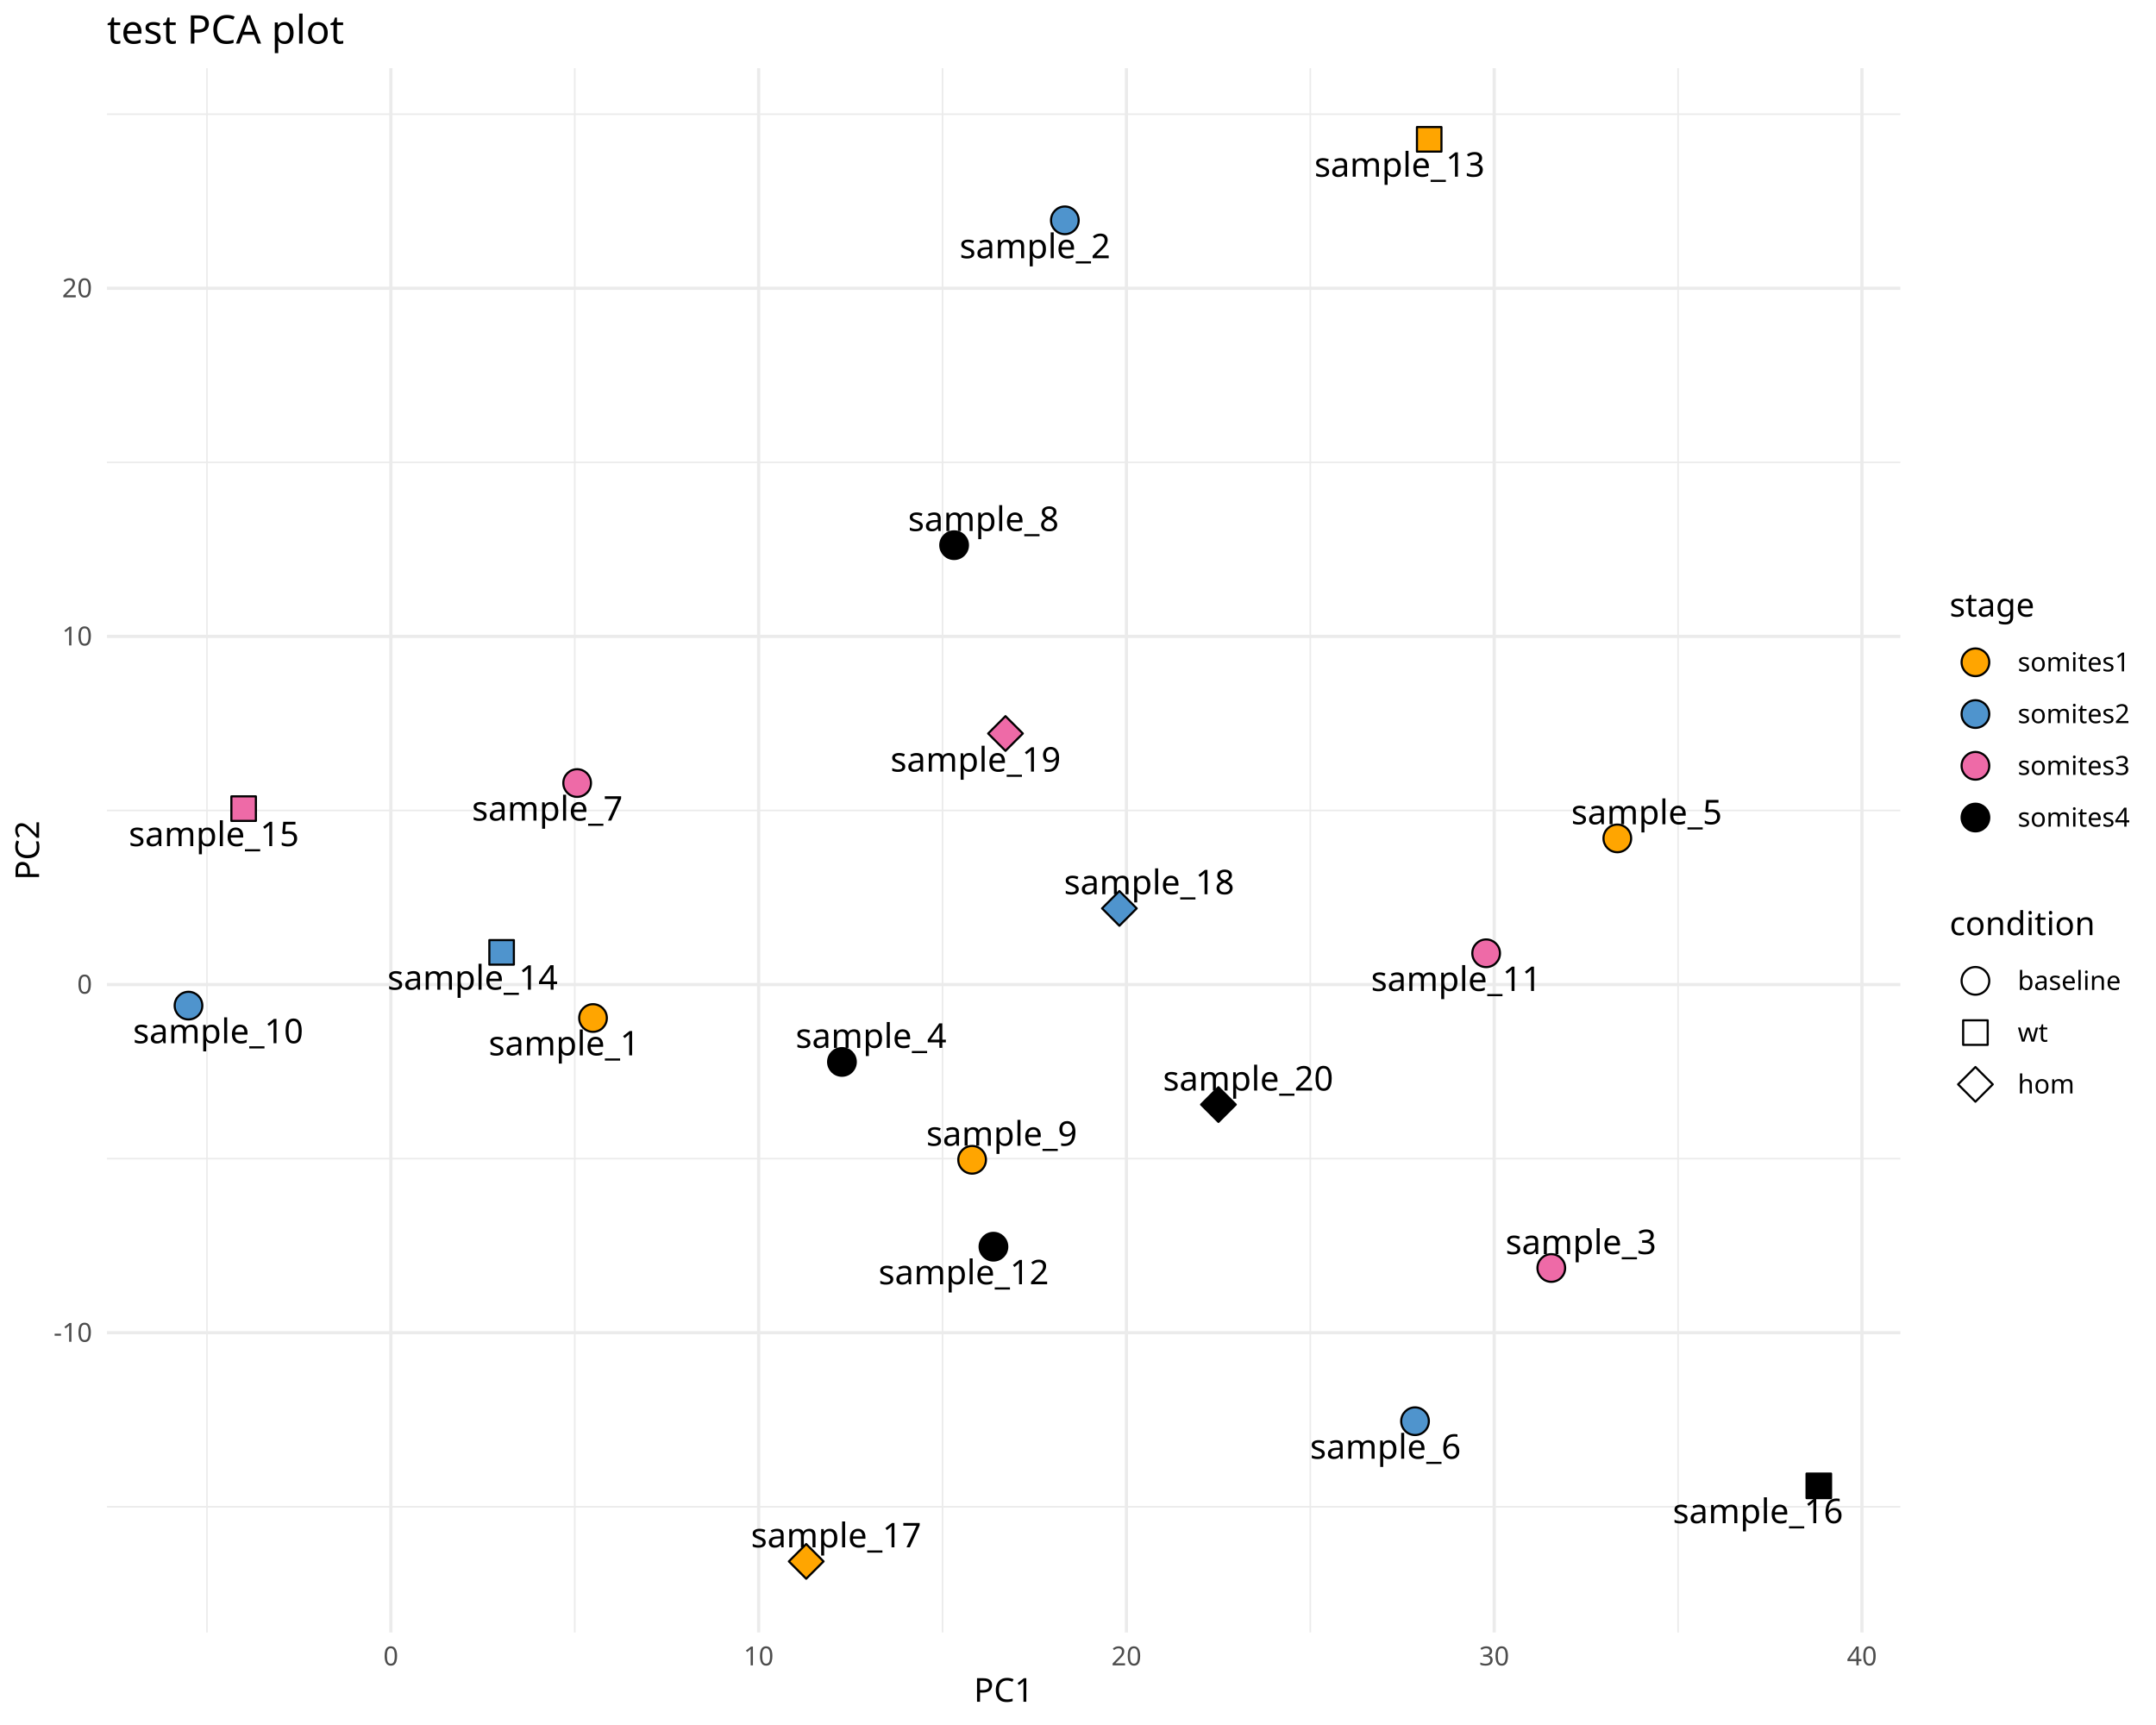
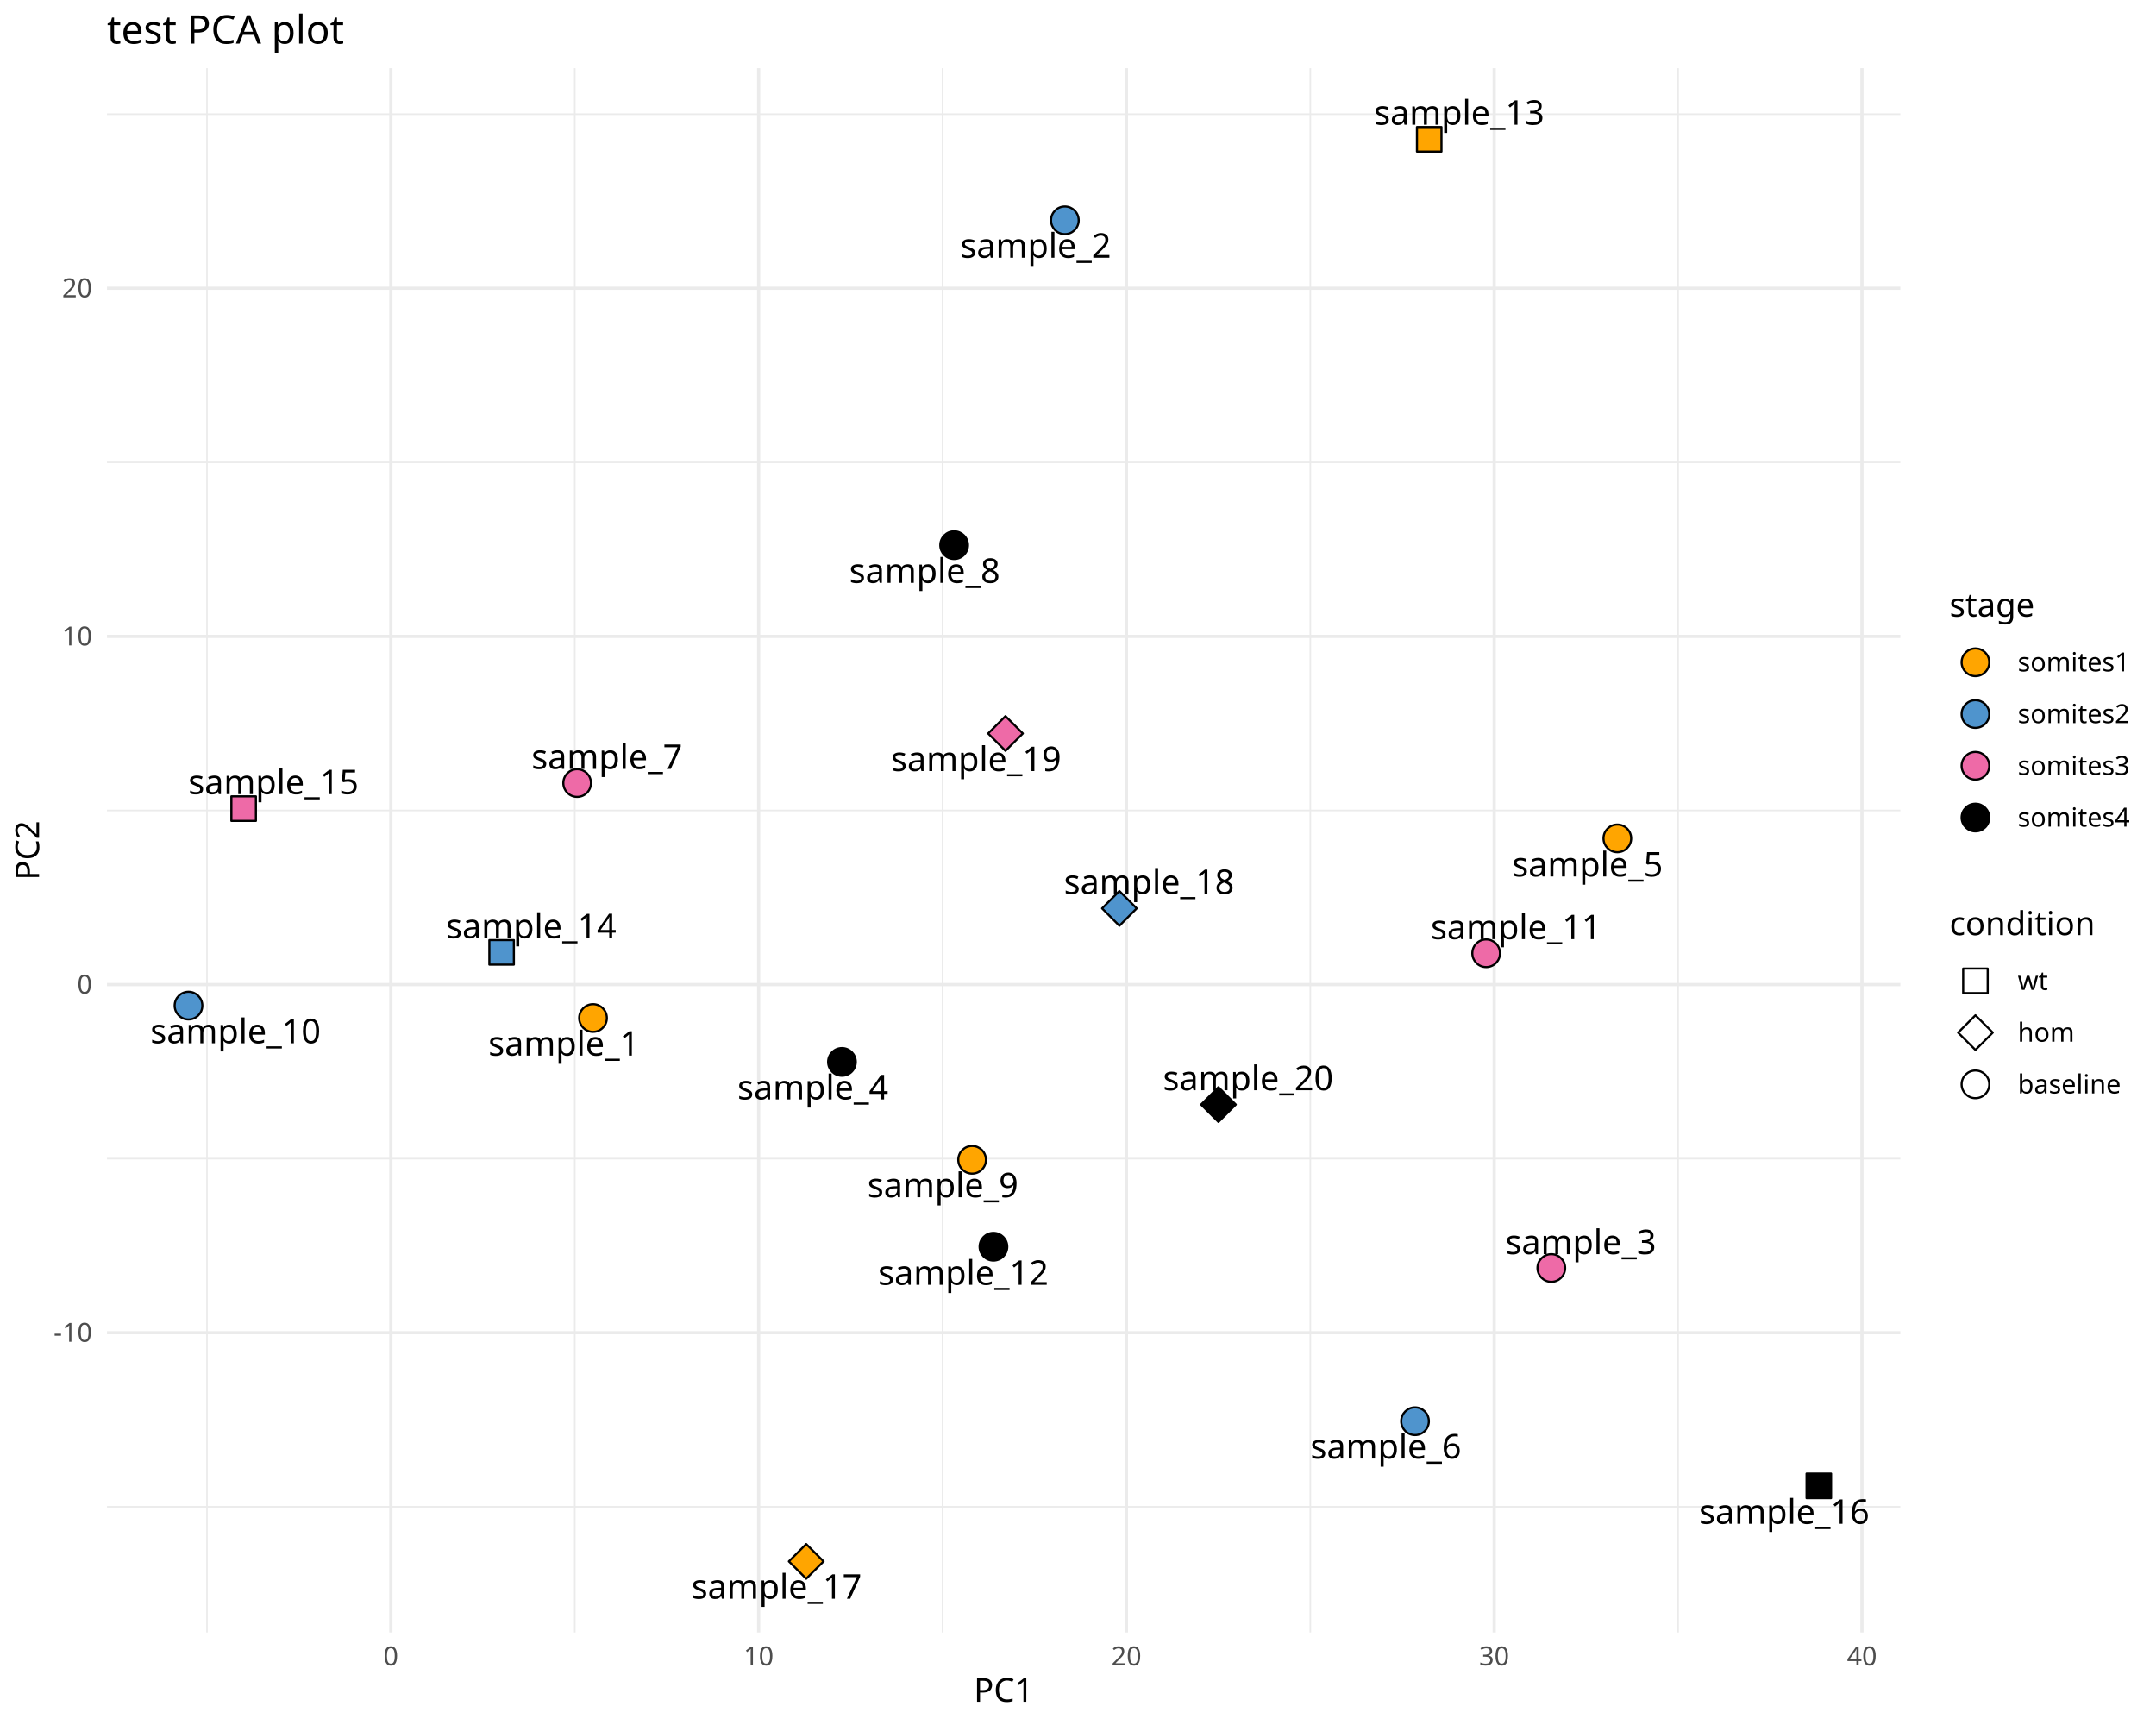
<svg xmlns="http://www.w3.org/2000/svg" class="svglite" data-engine-version="2.0" width="720.00pt" height="576.00pt" viewBox="0 0 720.00 576.00">
  <defs>
    <style type="text/css">
    .svglite line, .svglite polyline, .svglite polygon, .svglite path, .svglite rect, .svglite circle {
      fill: none;
      stroke: #000000;
      stroke-linecap: round;
      stroke-linejoin: round;
      stroke-miterlimit: 10.00;
    }
  </style>
  </defs>
  <rect width="100%" height="100%" style="stroke: none; fill: #FFFFFF;" />
  <defs>
    <clipPath id="cpMC4wMHw3MjAuMDB8MC4wMHw1NzYuMDA=">
      <rect x="0.00" y="0.00" width="720.00" height="576.00" />
    </clipPath>
  </defs>
  <g clip-path="url(#cpMC4wMHw3MjAuMDB8MC4wMHw1NzYuMDA=)">
</g>
  <defs>
    <clipPath id="cpMzUuNzJ8NjM0LjYyfDIyLjc4fDU0NS4xMQ==">
      <rect x="35.72" y="22.78" width="598.90" height="522.33" />
    </clipPath>
  </defs>
  <g clip-path="url(#cpMzUuNzJ8NjM0LjYyfDIyLjc4fDU0NS4xMQ==)">
    <polyline points="35.72,503.14 634.62,503.14 " style="stroke-width: 0.53; stroke: #EBEBEB; stroke-linecap: butt;" />
    <polyline points="35.72,386.88 634.62,386.88 " style="stroke-width: 0.53; stroke: #EBEBEB; stroke-linecap: butt;" />
    <polyline points="35.72,270.63 634.62,270.63 " style="stroke-width: 0.53; stroke: #EBEBEB; stroke-linecap: butt;" />
    <polyline points="35.72,154.38 634.62,154.38 " style="stroke-width: 0.53; stroke: #EBEBEB; stroke-linecap: butt;" />
    <polyline points="35.72,38.13 634.62,38.13 " style="stroke-width: 0.53; stroke: #EBEBEB; stroke-linecap: butt;" />
    <polyline points="69.12,545.11 69.12,22.78 " style="stroke-width: 0.53; stroke: #EBEBEB; stroke-linecap: butt;" />
    <polyline points="191.94,545.11 191.94,22.78 " style="stroke-width: 0.53; stroke: #EBEBEB; stroke-linecap: butt;" />
    <polyline points="314.76,545.11 314.76,22.78 " style="stroke-width: 0.53; stroke: #EBEBEB; stroke-linecap: butt;" />
    <polyline points="437.58,545.11 437.58,22.78 " style="stroke-width: 0.53; stroke: #EBEBEB; stroke-linecap: butt;" />
    <polyline points="560.40,545.11 560.40,22.78 " style="stroke-width: 0.53; stroke: #EBEBEB; stroke-linecap: butt;" />
    <polyline points="35.72,445.01 634.62,445.01 " style="stroke-width: 1.07; stroke: #EBEBEB; stroke-linecap: butt;" />
    <polyline points="35.72,328.76 634.62,328.76 " style="stroke-width: 1.07; stroke: #EBEBEB; stroke-linecap: butt;" />
    <polyline points="35.72,212.50 634.62,212.50 " style="stroke-width: 1.07; stroke: #EBEBEB; stroke-linecap: butt;" />
    <polyline points="35.72,96.25 634.62,96.25 " style="stroke-width: 1.07; stroke: #EBEBEB; stroke-linecap: butt;" />
    <polyline points="130.53,545.11 130.53,22.78 " style="stroke-width: 1.07; stroke: #EBEBEB; stroke-linecap: butt;" />
    <polyline points="253.35,545.11 253.35,22.78 " style="stroke-width: 1.07; stroke: #EBEBEB; stroke-linecap: butt;" />
    <polyline points="376.17,545.11 376.17,22.78 " style="stroke-width: 1.07; stroke: #EBEBEB; stroke-linecap: butt;" />
    <polyline points="498.99,545.11 498.99,22.78 " style="stroke-width: 1.07; stroke: #EBEBEB; stroke-linecap: butt;" />
    <polyline points="621.80,545.11 621.80,22.78 " style="stroke-width: 1.07; stroke: #EBEBEB; stroke-linecap: butt;" />
    <circle cx="198.04" cy="339.93" r="4.62" style="stroke-width: 0.71; fill: #FFA500;" />
    <circle cx="355.61" cy="73.57" r="4.62" style="stroke-width: 0.71; fill: #4F94CD;" />
    <circle cx="518.06" cy="423.40" r="4.62" style="stroke-width: 0.71; fill: #EE6AA7;" />
    <circle cx="281.17" cy="354.59" r="4.62" style="stroke-width: 0.71; fill: #000000;" />
    <circle cx="540.11" cy="279.95" r="4.62" style="stroke-width: 0.71; fill: #FFA500;" />
    <circle cx="472.55" cy="474.56" r="4.62" style="stroke-width: 0.71; fill: #4F94CD;" />
    <circle cx="192.74" cy="261.47" r="4.62" style="stroke-width: 0.71; fill: #EE6AA7;" />
    <circle cx="318.63" cy="182.04" r="4.62" style="stroke-width: 0.71; fill: #000000;" />
    <circle cx="324.64" cy="387.27" r="4.62" style="stroke-width: 0.71; fill: #FFA500;" />
    <circle cx="62.95" cy="335.79" r="4.62" style="stroke-width: 0.71; fill: #4F94CD;" />
    <circle cx="496.30" cy="318.31" r="4.62" style="stroke-width: 0.71; fill: #EE6AA7;" />
    <circle cx="331.76" cy="416.29" r="4.62" style="stroke-width: 0.71; fill: #000000;" />
    <rect x="473.19" y="42.43" width="8.19" height="8.19" style="stroke-width: 0.71; fill: #FFA500;" />
    <rect x="163.42" y="313.91" width="8.19" height="8.19" style="stroke-width: 0.71; fill: #4F94CD;" />
    <rect x="77.27" y="265.92" width="8.19" height="8.19" style="stroke-width: 0.71; fill: #EE6AA7;" />
    <rect x="603.30" y="492.05" width="8.19" height="8.19" style="stroke-width: 0.71; fill: #000000;" />
    <polygon points="269.23,527.16 275.03,521.37 269.23,515.58 263.44,521.37 " style="stroke-width: 0.71; fill: #FFA500;" />
    <polygon points="373.82,309.12 379.61,303.32 373.82,297.53 368.03,303.32 " style="stroke-width: 0.71; fill: #4F94CD;" />
    <polygon points="335.78,250.72 341.58,244.92 335.78,239.13 329.99,244.92 " style="stroke-width: 0.71; fill: #EE6AA7;" />
    <polygon points="406.90,374.62 412.69,368.83 406.90,363.04 401.11,368.83 " style="stroke-width: 0.71; fill: #000000;" />
-     <text x="188.38" y="352.40" text-anchor="middle" style="font-size: 11.38px; font-family: sans;" textLength="49.36px" lengthAdjust="spacingAndGlyphs">sample_1</text>
-     <text x="345.64" y="86.22" text-anchor="middle" style="font-size: 11.38px; font-family: sans;" textLength="49.36px" lengthAdjust="spacingAndGlyphs">sample_2</text>
-     <text x="527.96" y="418.76" text-anchor="middle" style="font-size: 11.38px; font-family: sans;" textLength="49.36px" lengthAdjust="spacingAndGlyphs">sample_3</text>
-     <text x="290.90" y="349.90" text-anchor="middle" style="font-size: 11.38px; font-family: sans;" textLength="49.36px" lengthAdjust="spacingAndGlyphs">sample_4</text>
-     <text x="549.91" y="275.23" text-anchor="middle" style="font-size: 11.38px; font-family: sans;" textLength="49.36px" lengthAdjust="spacingAndGlyphs">sample_5</text>
-     <text x="462.68" y="487.09" text-anchor="middle" style="font-size: 11.38px; font-family: sans;" textLength="49.36px" lengthAdjust="spacingAndGlyphs">sample_6</text>
-     <text x="182.79" y="274.00" text-anchor="middle" style="font-size: 11.38px; font-family: sans;" textLength="49.36px" lengthAdjust="spacingAndGlyphs">sample_7</text>
-     <text x="328.44" y="177.31" text-anchor="middle" style="font-size: 11.38px; font-family: sans;" textLength="49.36px" lengthAdjust="spacingAndGlyphs">sample_8</text>
-     <text x="334.53" y="382.58" text-anchor="middle" style="font-size: 11.38px; font-family: sans;" textLength="49.36px" lengthAdjust="spacingAndGlyphs">sample_9</text>
-     <text x="72.87" y="348.34" text-anchor="middle" style="font-size: 11.38px; font-family: sans;" textLength="55.69px" lengthAdjust="spacingAndGlyphs">sample_10</text>
-     <text x="486.30" y="330.89" text-anchor="middle" style="font-size: 11.38px; font-family: sans;" textLength="55.69px" lengthAdjust="spacingAndGlyphs">sample_11</text>
-     <text x="321.83" y="428.84" text-anchor="middle" style="font-size: 11.38px; font-family: sans;" textLength="55.69px" lengthAdjust="spacingAndGlyphs">sample_12</text>
-     <text x="467.39" y="59.00" text-anchor="middle" style="font-size: 11.38px; font-family: sans;" textLength="55.69px" lengthAdjust="spacingAndGlyphs">sample_13</text>
-     <text x="157.82" y="330.46" text-anchor="middle" style="font-size: 11.38px; font-family: sans;" textLength="55.69px" lengthAdjust="spacingAndGlyphs">sample_14</text>
-     <text x="71.43" y="282.53" text-anchor="middle" style="font-size: 11.38px; font-family: sans;" textLength="55.69px" lengthAdjust="spacingAndGlyphs">sample_15</text>
-     <text x="587.07" y="508.61" text-anchor="middle" style="font-size: 11.38px; font-family: sans;" textLength="55.69px" lengthAdjust="spacingAndGlyphs">sample_16</text>
-     <text x="279.23" y="516.68" text-anchor="middle" style="font-size: 11.38px; font-family: sans;" textLength="55.69px" lengthAdjust="spacingAndGlyphs">sample_17</text>
-     <text x="383.77" y="298.60" text-anchor="middle" style="font-size: 11.38px; font-family: sans;" textLength="55.69px" lengthAdjust="spacingAndGlyphs">sample_18</text>
-     <text x="325.82" y="257.64" text-anchor="middle" style="font-size: 11.38px; font-family: sans;" textLength="55.69px" lengthAdjust="spacingAndGlyphs">sample_19</text>
-     <text x="416.83" y="364.14" text-anchor="middle" style="font-size: 11.38px; font-family: sans;" textLength="55.69px" lengthAdjust="spacingAndGlyphs">sample_20</text>
+     <text x="188.28" y="352.48" text-anchor="middle" style="font-size: 11.38px; font-family: sans;" textLength="49.36px" lengthAdjust="spacingAndGlyphs">sample_1</text>
+     <text x="345.88" y="86.06" text-anchor="middle" style="font-size: 11.38px; font-family: sans;" textLength="49.36px" lengthAdjust="spacingAndGlyphs">sample_2</text>
+     <text x="527.90" y="418.77" text-anchor="middle" style="font-size: 11.38px; font-family: sans;" textLength="49.36px" lengthAdjust="spacingAndGlyphs">sample_3</text>
+     <text x="271.46" y="367.10" text-anchor="middle" style="font-size: 11.38px; font-family: sans;" textLength="49.36px" lengthAdjust="spacingAndGlyphs">sample_4</text>
+     <text x="530.15" y="292.67" text-anchor="middle" style="font-size: 11.38px; font-family: sans;" textLength="49.36px" lengthAdjust="spacingAndGlyphs">sample_5</text>
+     <text x="462.82" y="487.02" text-anchor="middle" style="font-size: 11.38px; font-family: sans;" textLength="49.36px" lengthAdjust="spacingAndGlyphs">sample_6</text>
+     <text x="202.69" y="256.74" text-anchor="middle" style="font-size: 11.38px; font-family: sans;" textLength="49.36px" lengthAdjust="spacingAndGlyphs">sample_7</text>
+     <text x="308.79" y="194.62" text-anchor="middle" style="font-size: 11.38px; font-family: sans;" textLength="49.36px" lengthAdjust="spacingAndGlyphs">sample_8</text>
+     <text x="314.87" y="399.77" text-anchor="middle" style="font-size: 11.38px; font-family: sans;" textLength="49.36px" lengthAdjust="spacingAndGlyphs">sample_9</text>
+     <text x="78.67" y="348.36" text-anchor="middle" style="font-size: 11.38px; font-family: sans;" textLength="55.69px" lengthAdjust="spacingAndGlyphs">sample_10</text>
+     <text x="506.25" y="313.59" text-anchor="middle" style="font-size: 11.38px; font-family: sans;" textLength="55.69px" lengthAdjust="spacingAndGlyphs">sample_11</text>
+     <text x="321.69" y="429.01" text-anchor="middle" style="font-size: 11.38px; font-family: sans;" textLength="55.69px" lengthAdjust="spacingAndGlyphs">sample_12</text>
+     <text x="487.29" y="41.65" text-anchor="middle" style="font-size: 11.38px; font-family: sans;" textLength="55.69px" lengthAdjust="spacingAndGlyphs">sample_13</text>
+     <text x="177.39" y="313.27" text-anchor="middle" style="font-size: 11.38px; font-family: sans;" textLength="55.69px" lengthAdjust="spacingAndGlyphs">sample_14</text>
+     <text x="91.33" y="265.17" text-anchor="middle" style="font-size: 11.38px; font-family: sans;" textLength="55.69px" lengthAdjust="spacingAndGlyphs">sample_15</text>
+     <text x="595.85" y="508.81" text-anchor="middle" style="font-size: 11.38px; font-family: sans;" textLength="55.69px" lengthAdjust="spacingAndGlyphs">sample_16</text>
+     <text x="259.34" y="533.83" text-anchor="middle" style="font-size: 11.38px; font-family: sans;" textLength="55.69px" lengthAdjust="spacingAndGlyphs">sample_17</text>
+     <text x="383.75" y="298.51" text-anchor="middle" style="font-size: 11.38px; font-family: sans;" textLength="55.69px" lengthAdjust="spacingAndGlyphs">sample_18</text>
+     <text x="325.97" y="257.47" text-anchor="middle" style="font-size: 11.38px; font-family: sans;" textLength="55.69px" lengthAdjust="spacingAndGlyphs">sample_19</text>
+     <text x="416.82" y="364.05" text-anchor="middle" style="font-size: 11.38px; font-family: sans;" textLength="55.69px" lengthAdjust="spacingAndGlyphs">sample_20</text>
  </g>
  <g clip-path="url(#cpMC4wMHw3MjAuMDB8MC4wMHw1NzYuMDA=)">
    <text x="30.79" y="448.04" text-anchor="end" style="font-size: 8.80px; fill: #4D4D4D; font-family: sans;" textLength="12.72px" lengthAdjust="spacingAndGlyphs">-10</text>
    <text x="30.79" y="331.79" text-anchor="end" style="font-size: 8.80px; fill: #4D4D4D; font-family: sans;" textLength="4.89px" lengthAdjust="spacingAndGlyphs">0</text>
    <text x="30.79" y="215.53" text-anchor="end" style="font-size: 8.80px; fill: #4D4D4D; font-family: sans;" textLength="9.79px" lengthAdjust="spacingAndGlyphs">10</text>
    <text x="30.79" y="99.28" text-anchor="end" style="font-size: 8.80px; fill: #4D4D4D; font-family: sans;" textLength="9.79px" lengthAdjust="spacingAndGlyphs">20</text>
    <text x="130.53" y="556.10" text-anchor="middle" style="font-size: 8.80px; fill: #4D4D4D; font-family: sans;" textLength="4.89px" lengthAdjust="spacingAndGlyphs">0</text>
    <text x="253.35" y="556.10" text-anchor="middle" style="font-size: 8.80px; fill: #4D4D4D; font-family: sans;" textLength="9.79px" lengthAdjust="spacingAndGlyphs">10</text>
    <text x="376.17" y="556.10" text-anchor="middle" style="font-size: 8.80px; fill: #4D4D4D; font-family: sans;" textLength="9.79px" lengthAdjust="spacingAndGlyphs">20</text>
    <text x="498.99" y="556.10" text-anchor="middle" style="font-size: 8.80px; fill: #4D4D4D; font-family: sans;" textLength="9.79px" lengthAdjust="spacingAndGlyphs">30</text>
    <text x="621.80" y="556.10" text-anchor="middle" style="font-size: 8.80px; fill: #4D4D4D; font-family: sans;" textLength="9.79px" lengthAdjust="spacingAndGlyphs">40</text>
    <text x="335.17" y="568.24" text-anchor="middle" style="font-size: 11.00px; font-family: sans;" textLength="21.40px" lengthAdjust="spacingAndGlyphs">PC1</text>
    <text transform="translate(13.05,283.95) rotate(-90)" text-anchor="middle" style="font-size: 11.00px; font-family: sans;" textLength="21.40px" lengthAdjust="spacingAndGlyphs">PC2</text>
    <text x="651.06" y="205.89" style="font-size: 11.00px; font-family: sans;" textLength="26.91px" lengthAdjust="spacingAndGlyphs">stage</text>
    <circle cx="659.70" cy="221.15" r="4.62" style="stroke-width: 0.71; fill: #FFA500;" />
    <circle cx="659.70" cy="238.43" r="4.62" style="stroke-width: 0.71; fill: #4F94CD;" />
    <circle cx="659.70" cy="255.71" r="4.62" style="stroke-width: 0.71; fill: #EE6AA7;" />
    <circle cx="659.70" cy="272.99" r="4.62" style="stroke-width: 0.71; fill: #000000;" />
    <text x="673.82" y="224.18" style="font-size: 8.80px; font-family: sans;" textLength="35.22px" lengthAdjust="spacingAndGlyphs">somites1</text>
    <text x="673.82" y="241.46" style="font-size: 8.80px; font-family: sans;" textLength="35.22px" lengthAdjust="spacingAndGlyphs">somites2</text>
    <text x="673.82" y="258.74" style="font-size: 8.80px; font-family: sans;" textLength="35.22px" lengthAdjust="spacingAndGlyphs">somites3</text>
    <text x="673.82" y="276.02" style="font-size: 8.80px; font-family: sans;" textLength="35.22px" lengthAdjust="spacingAndGlyphs">somites4</text>
    <text x="651.06" y="312.26" style="font-size: 11.00px; font-family: sans;" textLength="44.04px" lengthAdjust="spacingAndGlyphs">condition</text>
-     <circle cx="659.70" cy="327.52" r="4.62" style="stroke-width: 0.71;" />
-     <rect x="655.60" y="340.70" width="8.19" height="8.19" style="stroke-width: 0.71;" />
-     <polygon points="659.70,367.87 665.49,362.08 659.70,356.29 653.91,362.08 " style="stroke-width: 0.71; fill: none;" />
-     <text x="673.82" y="330.55" style="font-size: 8.80px; font-family: sans;" textLength="32.78px" lengthAdjust="spacingAndGlyphs">baseline</text>
-     <text x="673.82" y="347.83" style="font-size: 8.80px; font-family: sans;" textLength="8.80px" lengthAdjust="spacingAndGlyphs">wt</text>
-     <text x="673.82" y="365.11" style="font-size: 8.80px; font-family: sans;" textLength="17.12px" lengthAdjust="spacingAndGlyphs">hom</text>
+     <rect x="655.60" y="323.42" width="8.19" height="8.19" style="stroke-width: 0.71;" />
+     <polygon points="659.70,350.59 665.49,344.80 659.70,339.01 653.91,344.80 " style="stroke-width: 0.71; fill: none;" />
+     <circle cx="659.70" cy="362.08" r="4.62" style="stroke-width: 0.71;" />
+     <text x="673.82" y="330.55" style="font-size: 8.80px; font-family: sans;" textLength="8.80px" lengthAdjust="spacingAndGlyphs">wt</text>
+     <text x="673.82" y="347.83" style="font-size: 8.80px; font-family: sans;" textLength="17.12px" lengthAdjust="spacingAndGlyphs">hom</text>
+     <text x="673.82" y="365.11" style="font-size: 8.80px; font-family: sans;" textLength="32.78px" lengthAdjust="spacingAndGlyphs">baseline</text>
    <text x="35.72" y="14.56" style="font-size: 13.20px; font-family: sans;" textLength="77.05px" lengthAdjust="spacingAndGlyphs">test PCA plot</text>
  </g>
</svg>
